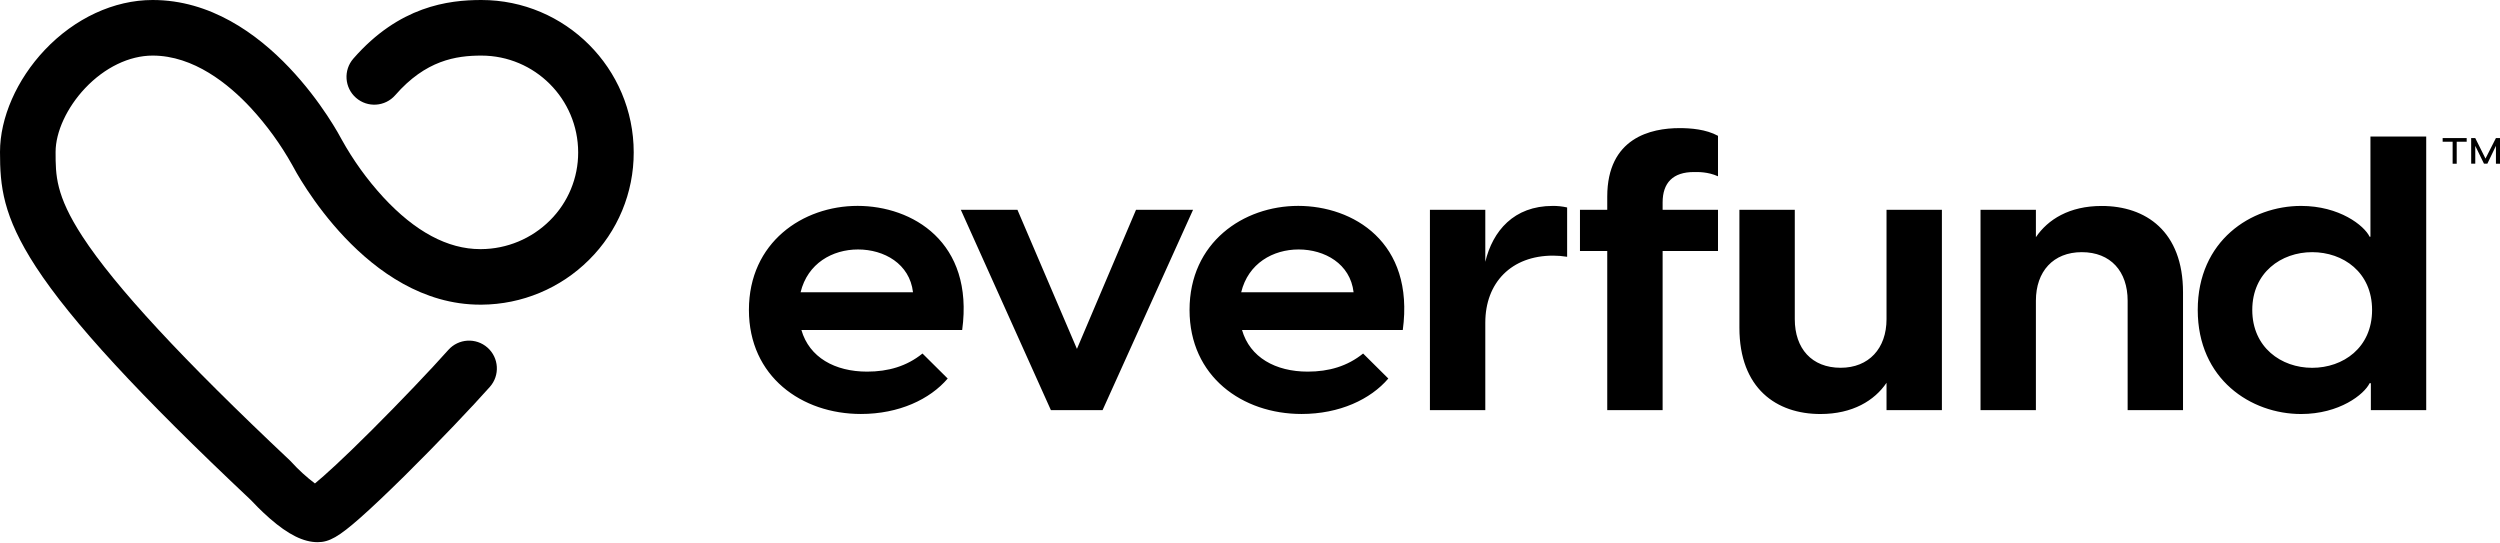
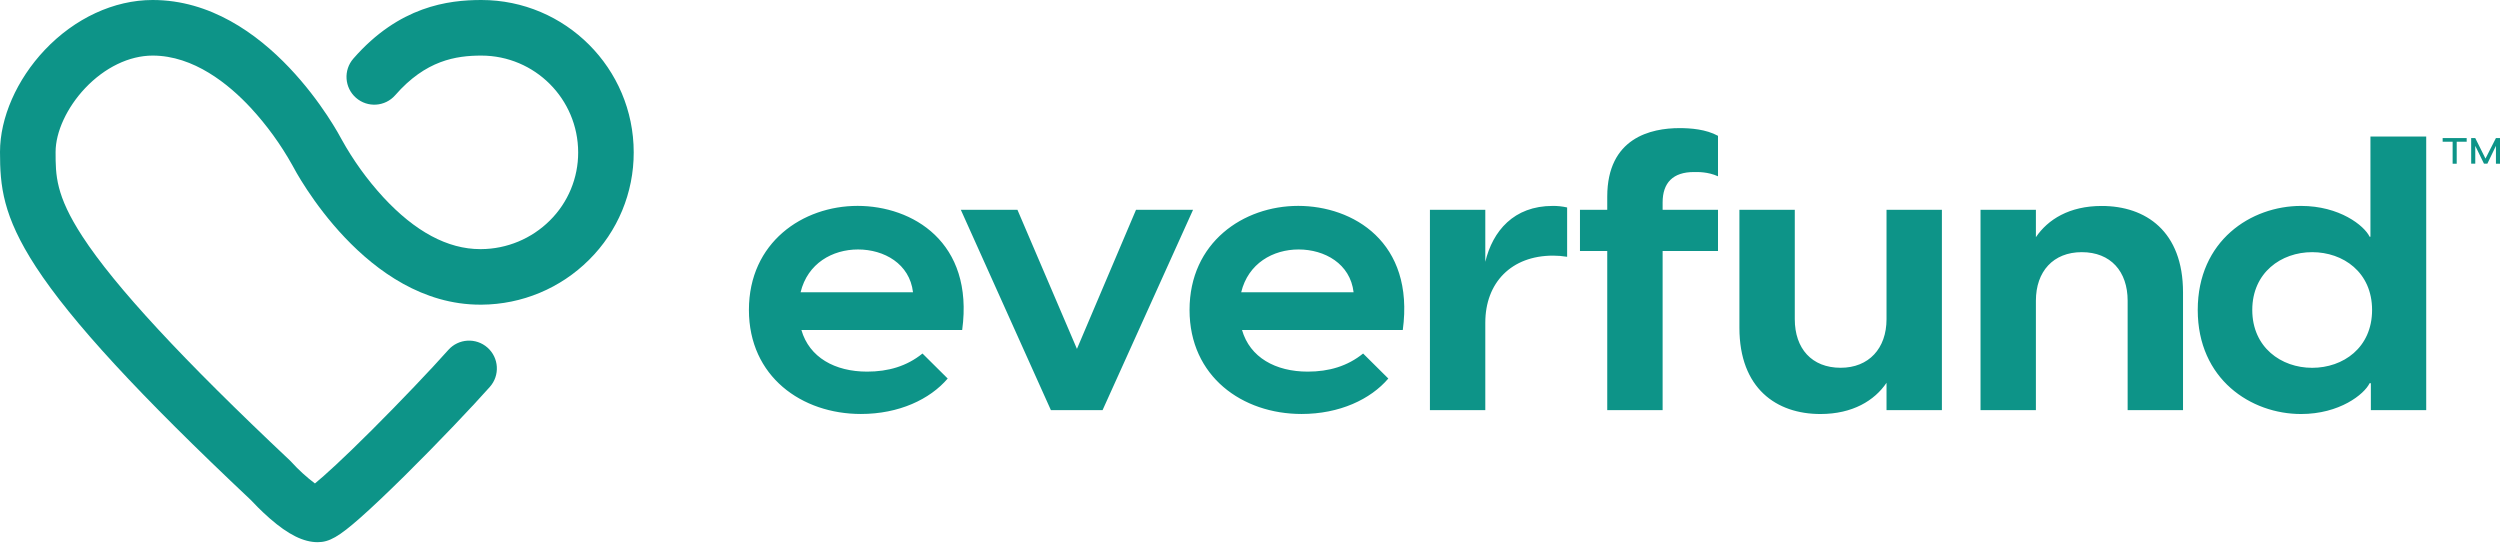
- <svg viewBox="0 0 2698.39 585.2">
-   <path d="M342.87 585.2c-15.25 0-31.68-8.15-51.71-25.64-9.68-8.46-17.65-16.89-20.29-19.74C150.66 426.64 76.88 346.6 38.72 288 2.85 232.89 0 200.58 0 164.06c0-37 18.05-78.13 48.29-110.12C80.66 19.7 123.08 0 164.67 0h.14c124.29 0 200.77 144.46 204 150.61a324.3 324.3 0 0044.79 62.16c34.4 37.23 69.66 56.12 104.74 56.12h1A106 106 0 00593.5 238a103.07 103.07 0 0030.55-73.53A104.57 104.57 0 00519.61 60c-27.55 0-60.14 5.08-93 42.71a30 30 0 11-45.22-39.44C430.85 6.58 483.93 0 519.57 0 610.24 0 684 73.79 684 164.44a162.68 162.68 0 01-48.2 116 165.65 165.65 0 01-115.93 48.4h-1.59c-123.06 0-198.89-143.09-202.78-150.6a324.66 324.66 0 00-44.77-61.77C246.84 90.73 209 60 164.8 60h-.08C139.54 60 113 72.84 91.89 95.16 72.22 116 60 142.37 60 164.06c0 25 0 46.64 29 91.19 35.08 53.89 108.29 132.93 223.8 241.63.6.56 1.17 1.15 1.72 1.76a183.91 183.91 0 0025.4 23.18c10.12-8.28 29.55-25.8 61.73-57.93 29.93-29.88 63.73-65.3 82.2-86.13a30 30 0 0144.9 39.8c-18 20.28-55.35 59.78-92 96-19.27 19-35.44 34.35-48.06 45.47-23.03 20.3-33.31 26.17-45.82 26.17z" fill="currentColor" />
+ <svg xmlns="http://www.w3.org/2000/svg" viewBox="0 0 2698.39 585.2" fill="#0d9488">
+   <path d="M342.87 585.2c-15.25 0-31.68-8.15-51.71-25.64-9.68-8.46-17.65-16.89-20.29-19.74C150.66 426.64 76.88 346.6 38.72 288 2.85 232.89 0 200.58 0 164.06c0-37 18.05-78.13 48.29-110.12C80.66 19.7 123.08 0 164.67 0h.14c124.29 0 200.77 144.46 204 150.61a324.3 324.3 0 0044.79 62.16c34.4 37.23 69.66 56.12 104.74 56.12h1A106 106 0 00593.5 238a103.07 103.07 0 0030.55-73.53A104.57 104.57 0 00519.61 60c-27.55 0-60.14 5.08-93 42.71a30 30 0 11-45.22-39.44C430.85 6.58 483.93 0 519.57 0 610.24 0 684 73.79 684 164.44a162.68 162.68 0 01-48.2 116 165.65 165.65 0 01-115.93 48.4h-1.59c-123.06 0-198.89-143.09-202.78-150.6a324.66 324.66 0 00-44.77-61.77C246.84 90.73 209 60 164.8 60h-.08C139.54 60 113 72.84 91.89 95.16 72.22 116 60 142.37 60 164.06c0 25 0 46.64 29 91.19 35.08 53.89 108.29 132.93 223.8 241.63.6.56 1.17 1.15 1.72 1.76a183.91 183.91 0 0025.4 23.18c10.12-8.28 29.55-25.8 61.73-57.93 29.93-29.88 63.73-65.3 82.2-86.13a30 30 0 0144.9 39.8c-18 20.28-55.35 59.78-92 96-19.27 19-35.44 34.35-48.06 45.47-23.03 20.3-33.31 26.17-45.82 26.17z" />
  <path d="M2647.26 153h-10.77v-4h25.94v4h-10.77v23.72h-4.4zm20-4h4.4l11.07 22.17L2694 149h4.4v27.72h-4.4v-19.3l-9.26 19.25h-3.64l-9.4-19.25v19.25h-4.4zM1038.53 356.2H865c8.48 29.53 36.13 44.92 70.92 44.92 22.75 0 42.82-5.82 59.77-19.55l27.21 27c-19.18 22.46-52.63 38.26-93.67 38.26-63.78 0-120.88-40.34-120.88-112.3 0-72.79 58-112.31 117.31-112.31 58.9.04 125.81 38.72 112.87 133.98zm-174.4-40.77h121.32c-3.57-30.78-31.22-46.17-59.32-46.17-27.66 0-54.42 14.98-62 46.17zM1037.06 226.42h61.11l64.23 150.16 63.78-150.16h61.56l-97.69 216.29h-55.75zM1514.1 356.2h-173.51c8.47 29.53 36.13 44.92 70.92 44.92 22.75 0 42.82-5.82 59.77-19.55l27.21 27c-19.18 22.46-52.64 38.26-93.67 38.26-63.79 0-120.88-40.34-120.88-112.3 0-72.79 58-112.31 117.31-112.31 58.88.04 125.75 38.72 112.85 133.98zm-174.41-40.77H1461c-3.57-30.78-31.22-46.17-59.33-46.17-27.67 0-54.39 14.98-61.98 46.17zM1691.49 223.92v53.25a92.5 92.5 0 00-15.17-1.25c-45 0-73.15 29.11-73.15 72.37v94.42h-59.77V226.42h59.77v56.15c8-33.27 30.78-60.31 72.71-60.31a66.9 66.9 0 0115.61 1.66zM1794.56 218.52v7.9h59.77v44.51h-59.77v171.78h-59.77V270.93h-29.44v-44.51h29.44v-14.14c0-63.65 47.28-74 78.06-74 12 0 28.55 1.24 41.48 8.32v43.67c-11.15-5-21.85-4.58-25.87-4.58-22.75-.04-33.9 11.61-33.9 32.83zM2096 226.42v216.29h-59.77v-29.53c-12.93 19.14-36.57 33.69-71.37 33.69-47.28 0-87.42-27.45-87.42-93.17V226.42h59.77v118.13c0 31.61 18.29 52.41 49.51 52.41 30.33 0 49.51-20.8 49.51-52.41V226.42zM2356.25 315.43v127.28h-59.77V324.58c0-31.61-18.28-52.41-49.51-52.41-30.77 0-49.51 20.8-49.51 52.41v118.13h-59.77V226.42h59.77V256c12.94-19.13 36.13-33.69 70.92-33.69 47.73-.05 87.87 27.4 87.87 93.12zM2618.75 147.39v295.32H2559V413.6h-1.34c-5.8 12.06-32.56 33.27-74 33.27-54 0-111.52-37.43-111.52-112.3s57.54-112.31 111.52-112.31c41.48 0 68.24 21.21 74 33.27h.89V147.39zm-58.43 187.18c0-40.77-31.23-62.4-64.68-62.4s-64.64 22.05-64.64 62.4 31.19 62.43 64.64 62.43 64.68-21.67 64.68-62.43z" />
</svg>
